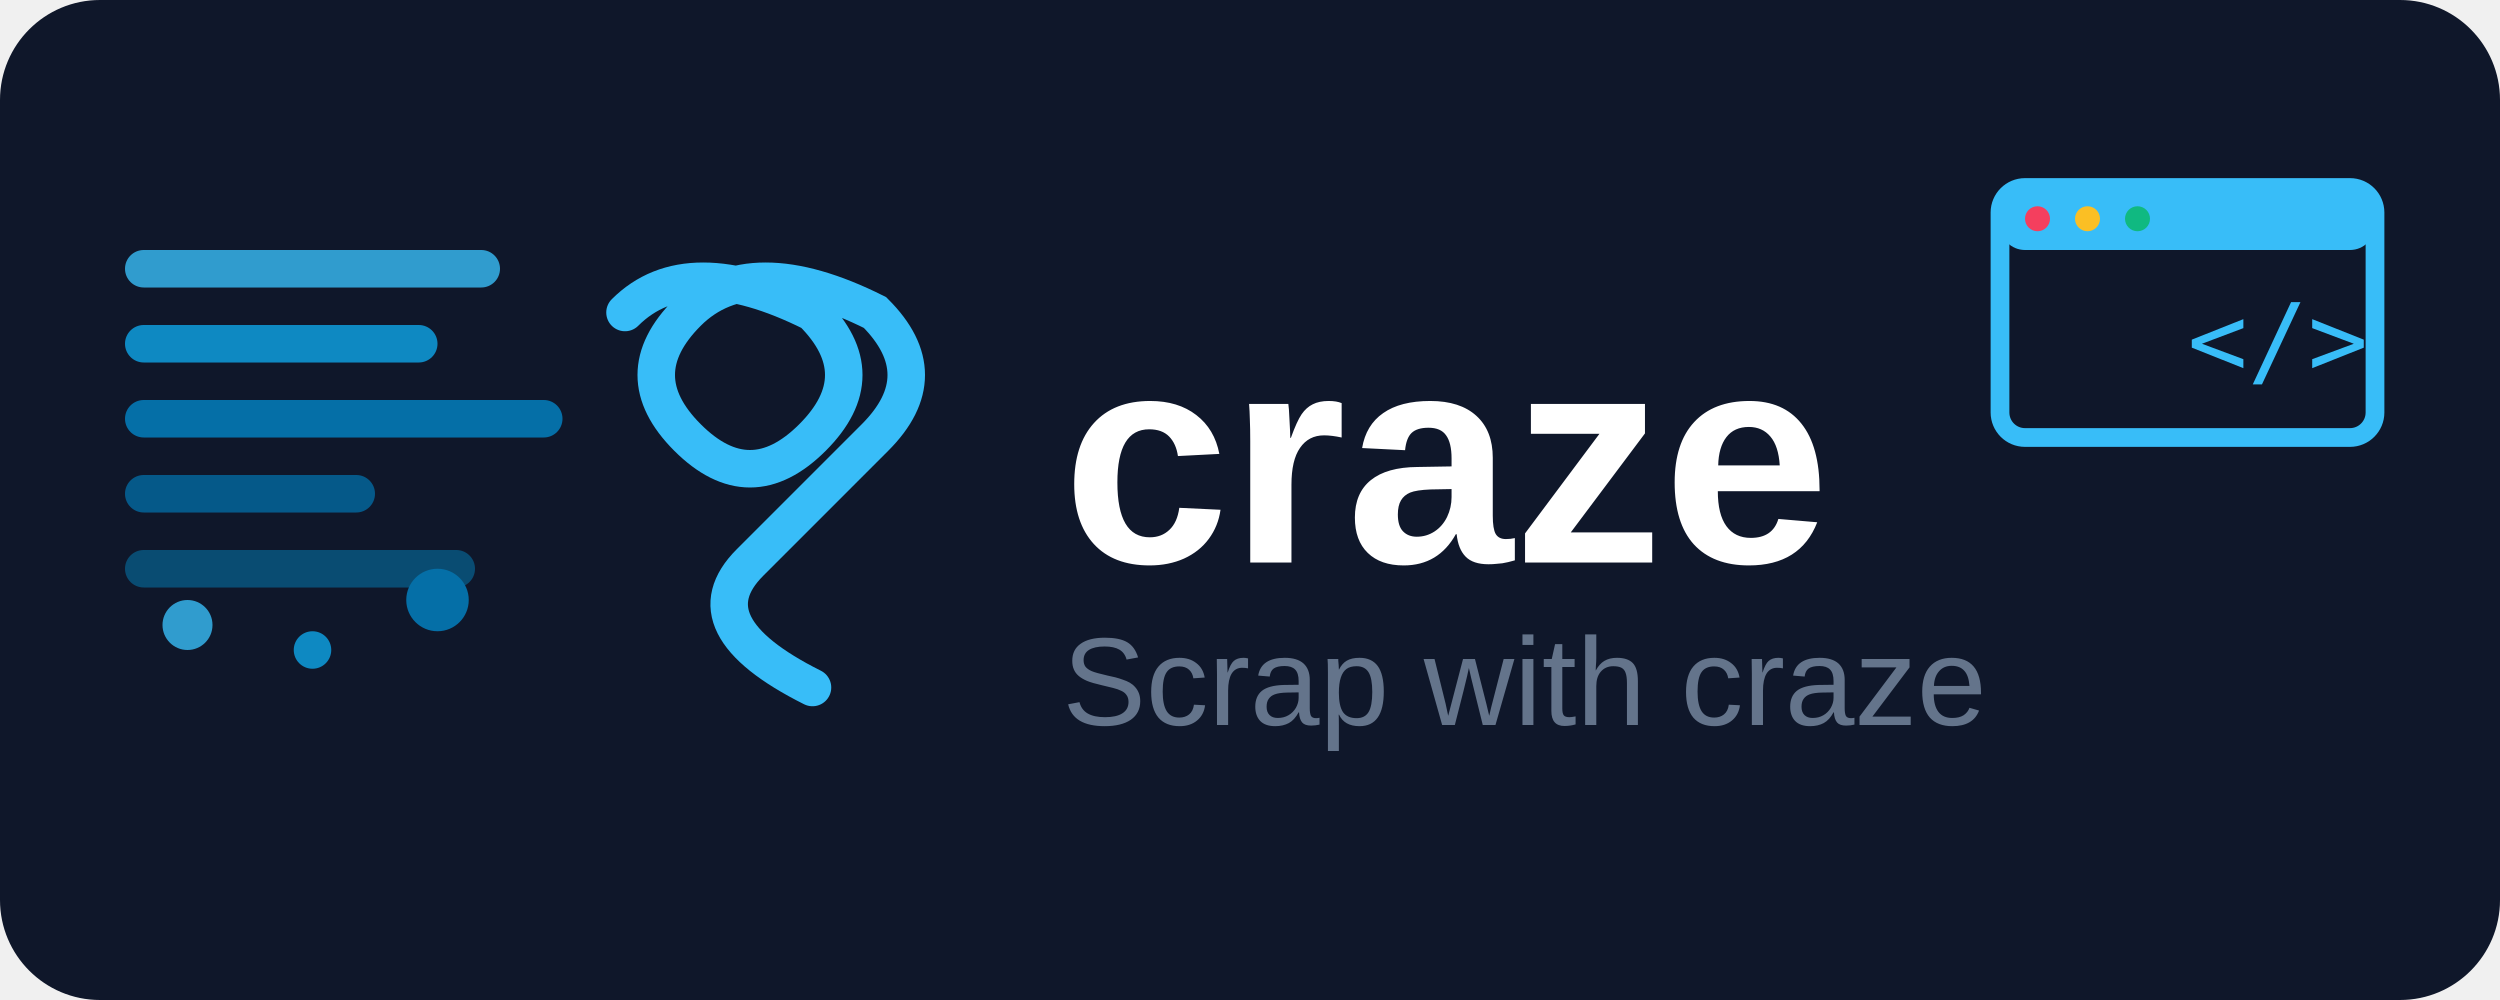
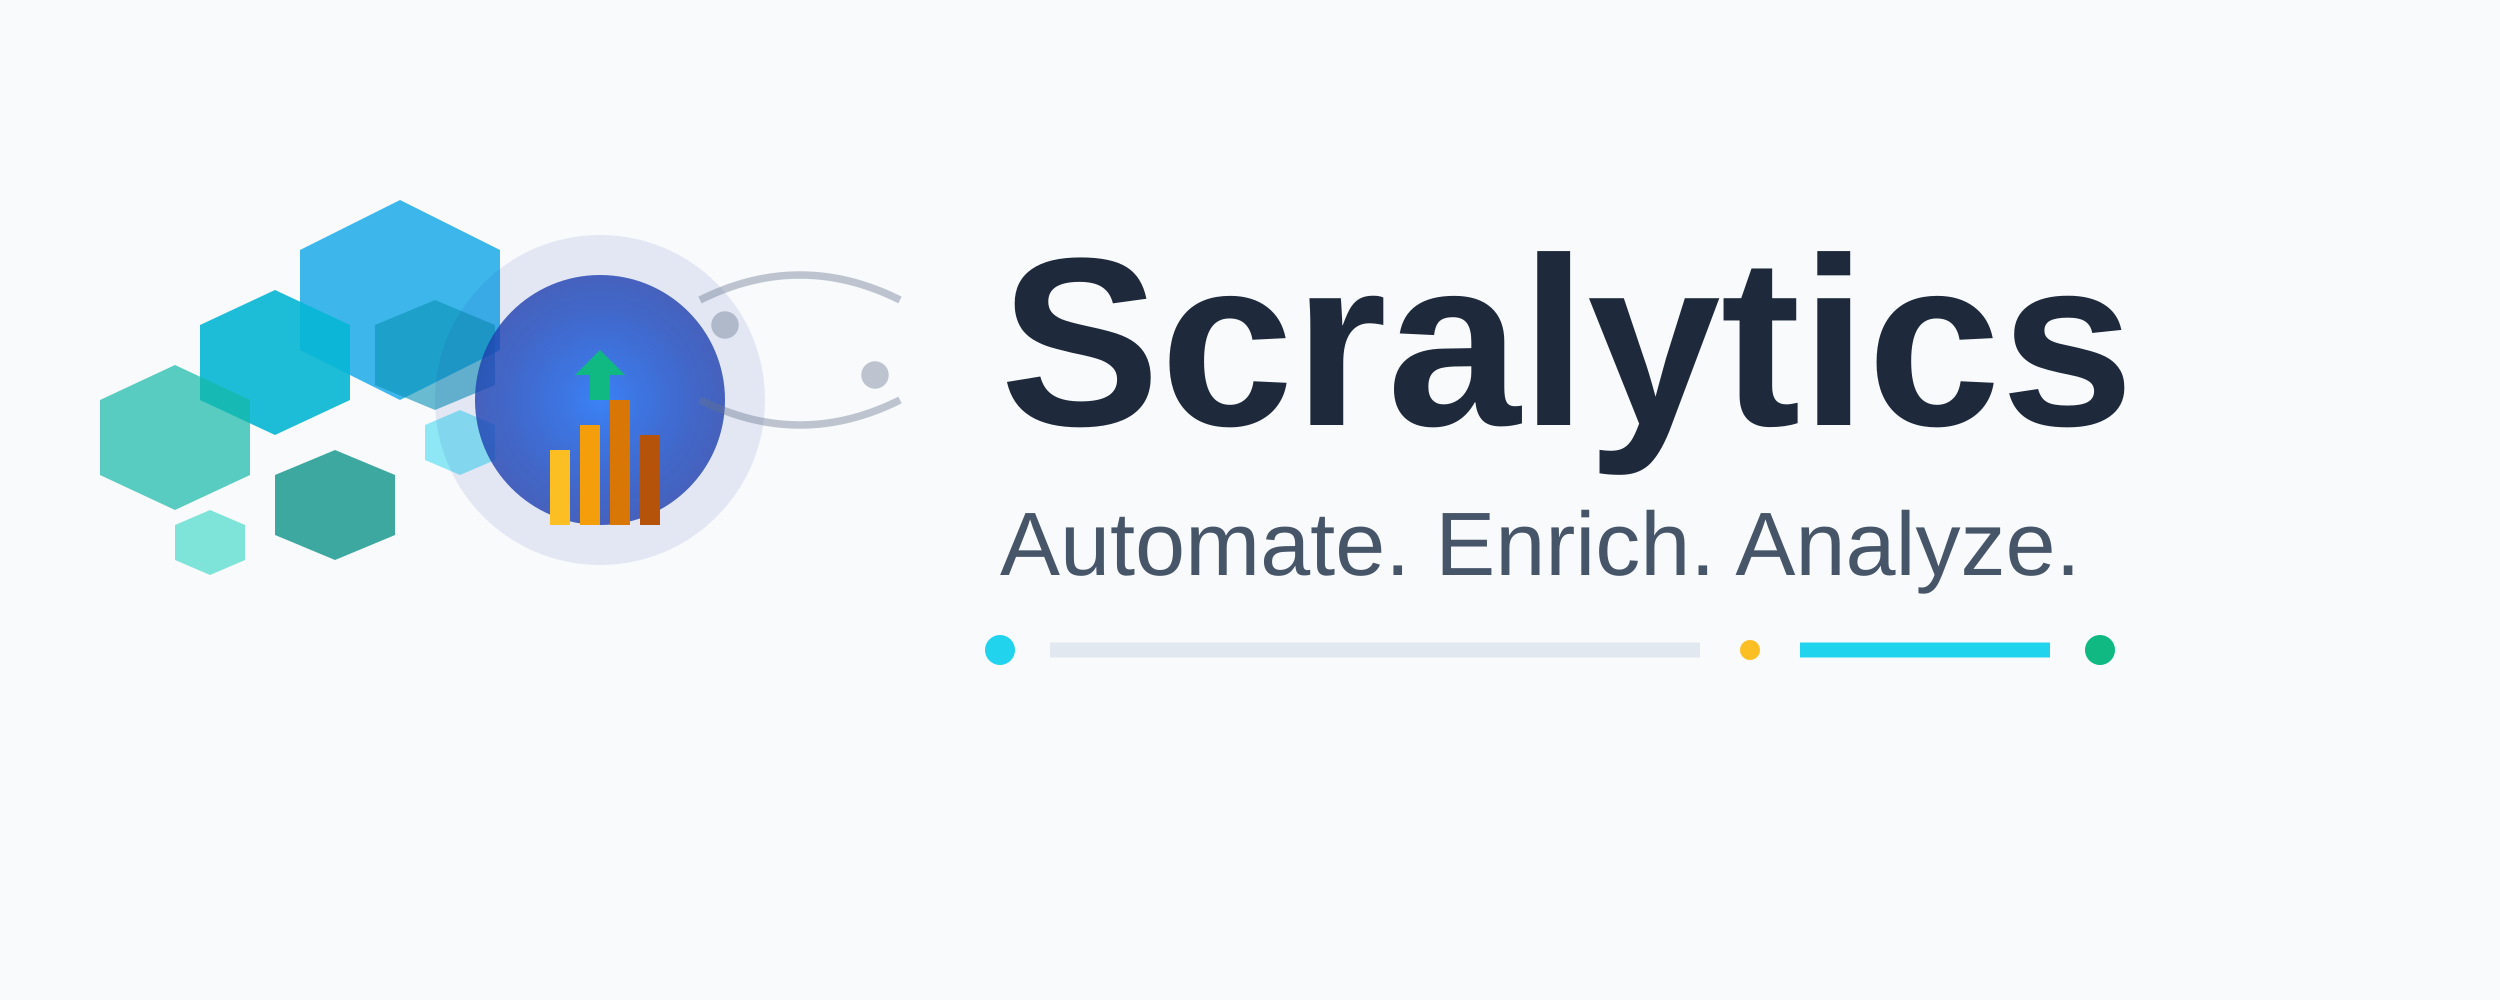
- <svg xmlns="http://www.w3.org/2000/svg" width="200" height="80" viewBox="0 0 200 80">
-   <rect width="200" height="80" fill="#0f172a" rx="8" />
-   <g opacity="0.8">
-     <rect x="10" y="20" width="30" height="3" fill="#38bdf8" rx="1.5">
-       <animate attributeName="width" values="30;40;30" dur="2s" repeatCount="indefinite" />
-     </rect>
-     <rect x="10" y="26" width="25" height="3" fill="#0ea5e9" rx="1.5">
-       <animate attributeName="width" values="25;35;25" dur="2.5s" repeatCount="indefinite" />
-     </rect>
-     <rect x="10" y="32" width="35" height="3" fill="#0284c7" rx="1.5">
-       <animate attributeName="width" values="35;45;35" dur="1.8s" repeatCount="indefinite" />
-     </rect>
-     <rect x="10" y="38" width="20" height="3" fill="#0369a1" rx="1.5">
-       <animate attributeName="width" values="20;30;20" dur="2.2s" repeatCount="indefinite" />
-     </rect>
-     <rect x="10" y="44" width="28" height="3" fill="#075985" rx="1.5">
-       <animate attributeName="width" values="28;38;28" dur="1.9s" repeatCount="indefinite" />
-     </rect>
-     <circle cx="15" cy="50" r="2" fill="#38bdf8">
-       <animate attributeName="opacity" values="1;0.3;1" dur="1.5s" repeatCount="indefinite" />
-     </circle>
-     <circle cx="25" cy="52" r="1.5" fill="#0ea5e9">
-       <animate attributeName="opacity" values="0.3;1;0.3" dur="1.8s" repeatCount="indefinite" />
-     </circle>
-     <circle cx="35" cy="48" r="2.5" fill="#0284c7">
-       <animate attributeName="opacity" values="1;0.5;1" dur="2.1s" repeatCount="indefinite" />
-     </circle>
+ <svg xmlns="http://www.w3.org/2000/svg" width="500" height="200" viewBox="0 0 500 200">
+   <rect width="500" height="200" fill="#f8fafc" />
+   <g transform="translate(20, 30)">
+     <polygon points="40,20 60,10 80,20 80,40 60,50 40,40" fill="#0ea5e9" opacity="0.8" />
+     <polygon points="20,35 35,28 50,35 50,50 35,57 20,50" fill="#06b6d4" opacity="0.9" />
+     <polygon points="0,50 15,43 30,50 30,65 15,72 0,65" fill="#14b8a6" opacity="0.7" />
+     <polygon points="55,35 67,30 79,35 79,47 67,52 55,47" fill="#0891b2" opacity="0.6" />
+     <polygon points="35,65 47,60 59,65 59,77 47,82 35,77" fill="#0d9488" opacity="0.8" />
+     <polygon points="65,55 72,52 79,55 79,62 72,65 65,62" fill="#22d3ee" opacity="0.5" />
+     <polygon points="15,75 22,72 29,75 29,82 22,85 15,82" fill="#2dd4bf" opacity="0.6" />
  </g>
-   <path d="M50 25 Q55 20 65 25 Q70 30 65 35 Q60 40 55 35 Q50 30 55 25 Q60 20 70 25 Q75 30 70 35 Q65 40 60 45 Q55 50 65 55" stroke="#38bdf8" stroke-width="3" fill="none" stroke-linecap="round">
-     <animate attributeName="stroke-dasharray" values="0,100;50,50;100,0" dur="3s" repeatCount="indefinite" />
-   </path>
-   <text x="85" y="45" font-family="Arial, sans-serif" font-size="24" font-weight="bold" fill="#ffffff">
-     craze
+   <g transform="translate(85, 45)">
+     <circle cx="35" cy="35" r="32" fill="#1e40af" opacity="0.1" stroke="#1e40af" stroke-width="2" />
+     <defs>
+       <radialGradient id="centerGrad" cx="50%" cy="50%" r="50%">
+         <stop offset="0%" style="stop-color:#3b82f6;stop-opacity:1" />
+         <stop offset="100%" style="stop-color:#1e40af;stop-opacity:0.8" />
+       </radialGradient>
+     </defs>
+     <circle cx="35" cy="35" r="25" fill="url(#centerGrad)" />
+     <rect x="25" y="45" width="4" height="15" fill="#fbbf24" />
+     <rect x="31" y="40" width="4" height="20" fill="#f59e0b" />
+     <rect x="37" y="35" width="4" height="25" fill="#d97706" />
+     <rect x="43" y="42" width="4" height="18" fill="#b45309" />
+     <path d="M35 25 L30 30 L33 30 L33 35 L37 35 L37 30 L40 30 Z" fill="#10b981" />
+   </g>
+   <g stroke="#64748b" stroke-width="1.5" fill="none" opacity="0.4">
+     <path d="M140 60 Q160 50 180 60" />
+     <path d="M140 80 Q160 90 180 80" />
+     <circle cx="145" cy="65" r="2" fill="#64748b" />
+     <circle cx="175" cy="75" r="2" fill="#64748b" />
+   </g>
+   <text x="200" y="85" font-family="Arial, sans-serif" font-size="48" font-weight="bold" fill="#1e293b">
+     Scralytics
  </text>
-   <text x="85" y="58" font-family="Arial, sans-serif" font-size="10" fill="#64748b">
-     Scrap with craze
+   <text x="200" y="115" font-family="Arial, sans-serif" font-size="18" font-weight="500" fill="#475569">
+     Automate. Enrich. Analyze.
  </text>
-   <rect x="160" y="15" width="30" height="20" fill="none" stroke="#38bdf8" stroke-width="1.5" rx="2" />
-   <rect x="160" y="15" width="30" height="5" fill="#38bdf8" rx="2" />
-   <circle cx="163" cy="17.5" r="1" fill="#f43f5e" />
-   <circle cx="167" cy="17.5" r="1" fill="#fbbf24" />
-   <circle cx="171" cy="17.5" r="1" fill="#10b981" />
-   <text x="175" y="30" font-family="monospace" font-size="8" fill="#38bdf8">&lt;/&gt;</text>
+   <g fill="#22d3ee">
+     <circle cx="200" cy="130" r="3" />
+     <circle cx="350" cy="130" r="2" fill="#fbbf24" />
+     <circle cx="420" cy="130" r="3" fill="#10b981" />
+   </g>
+   <line x1="210" y1="130" x2="340" y2="130" stroke="#e2e8f0" stroke-width="3" />
+   <line x1="360" y1="130" x2="410" y2="130" stroke="#22d3ee" stroke-width="3" />
</svg>
